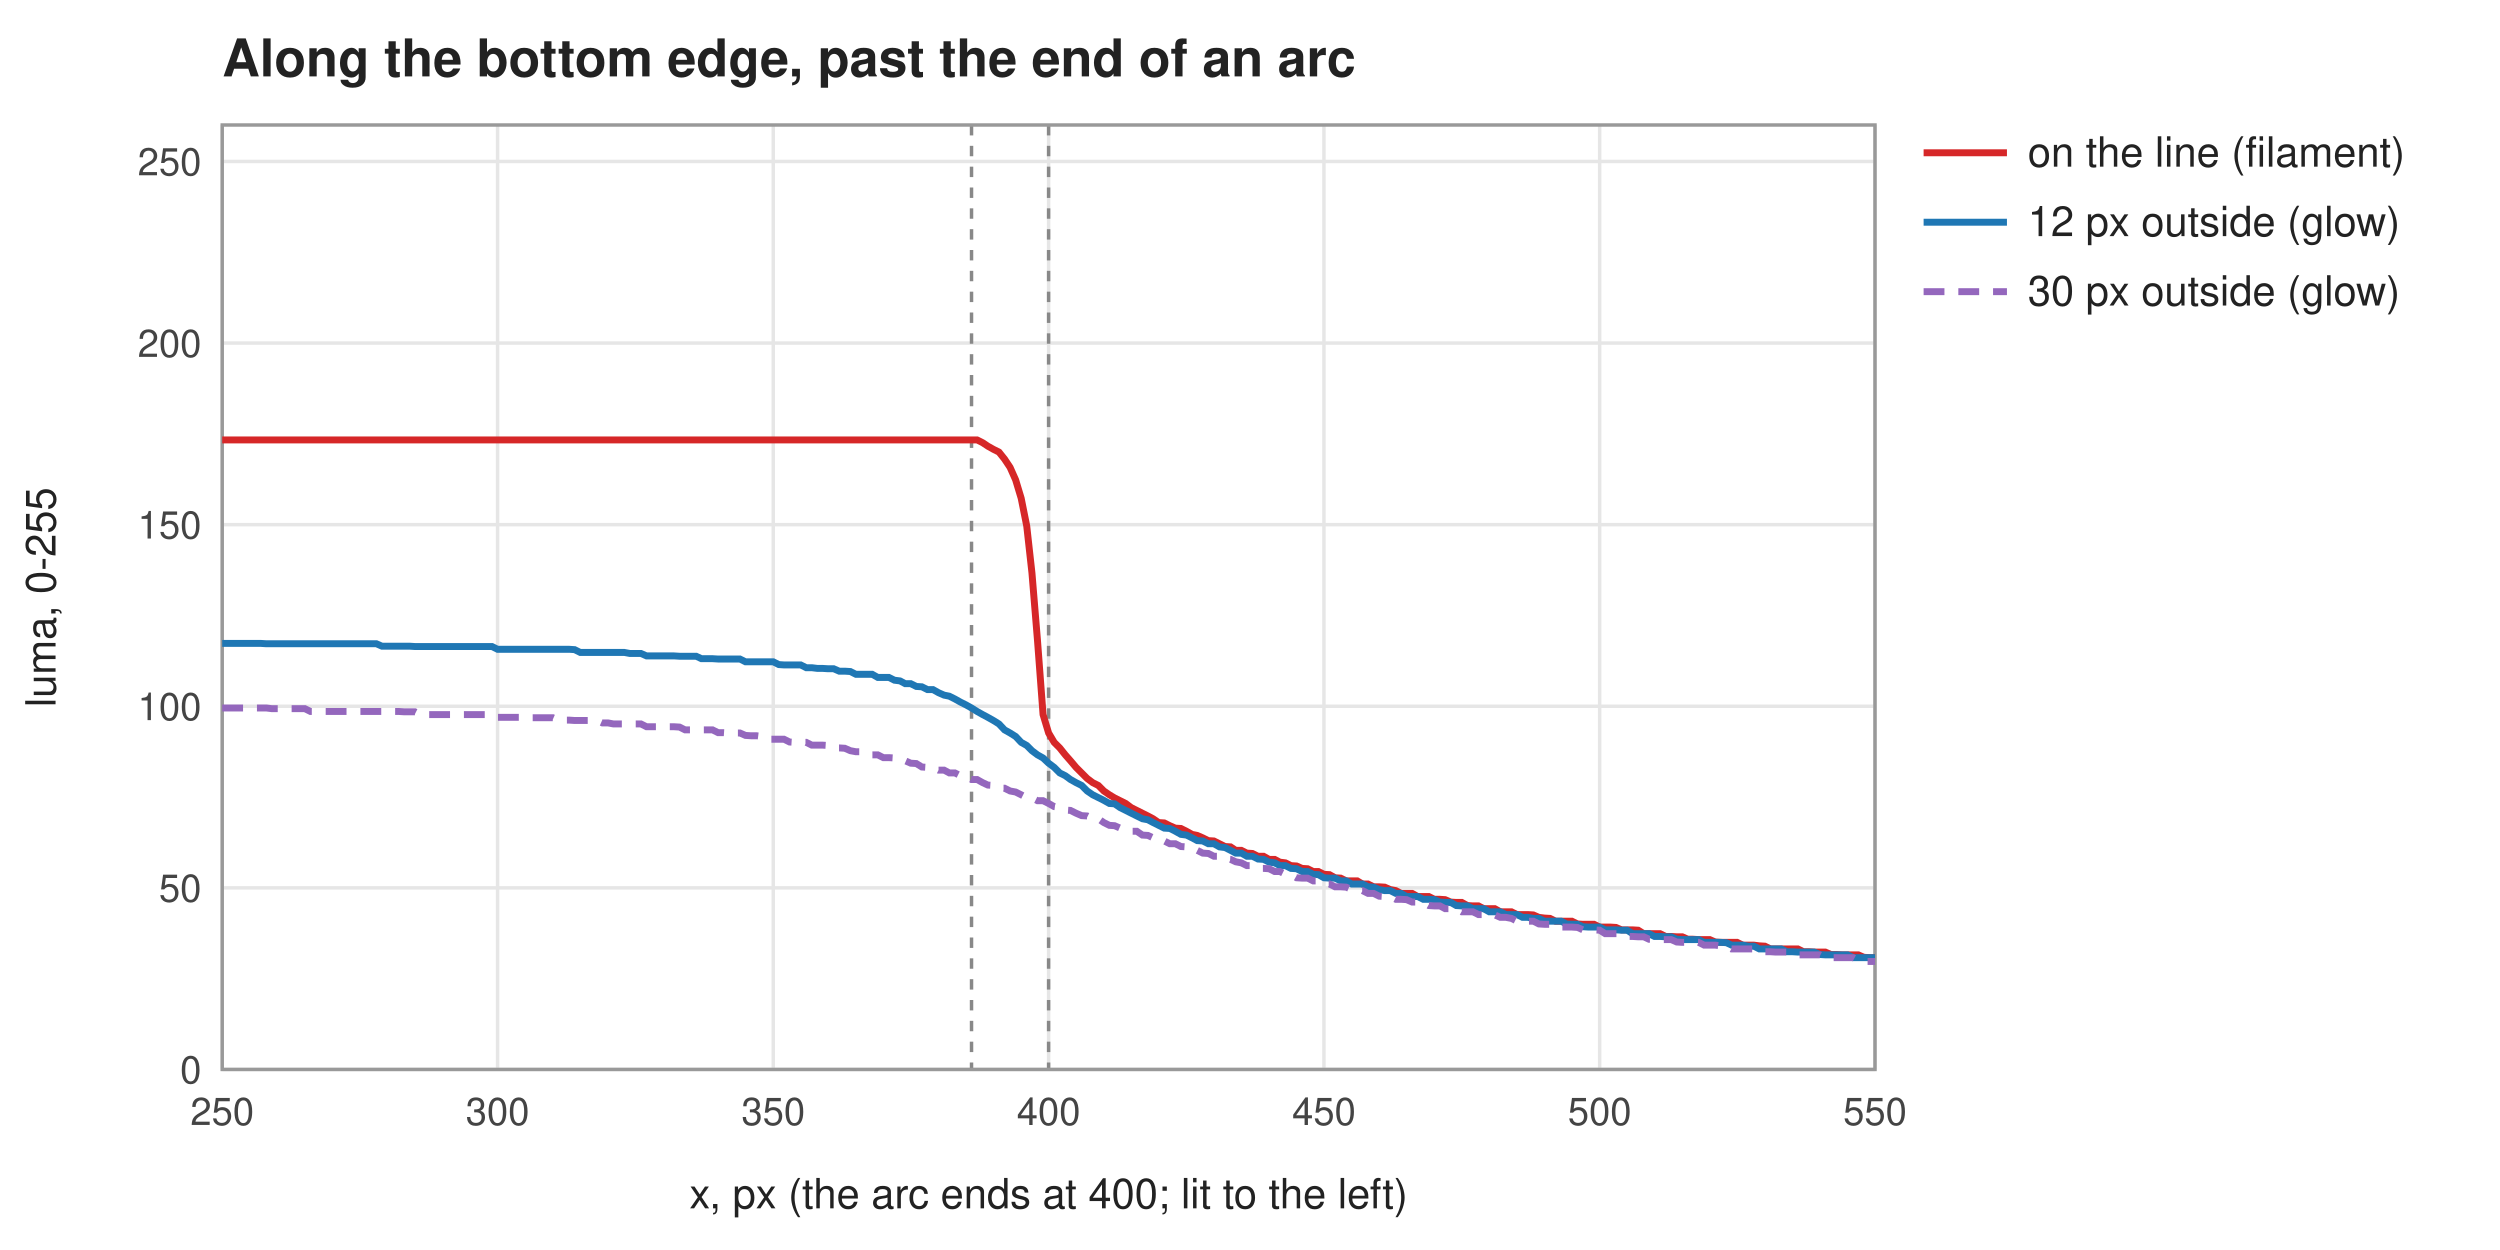
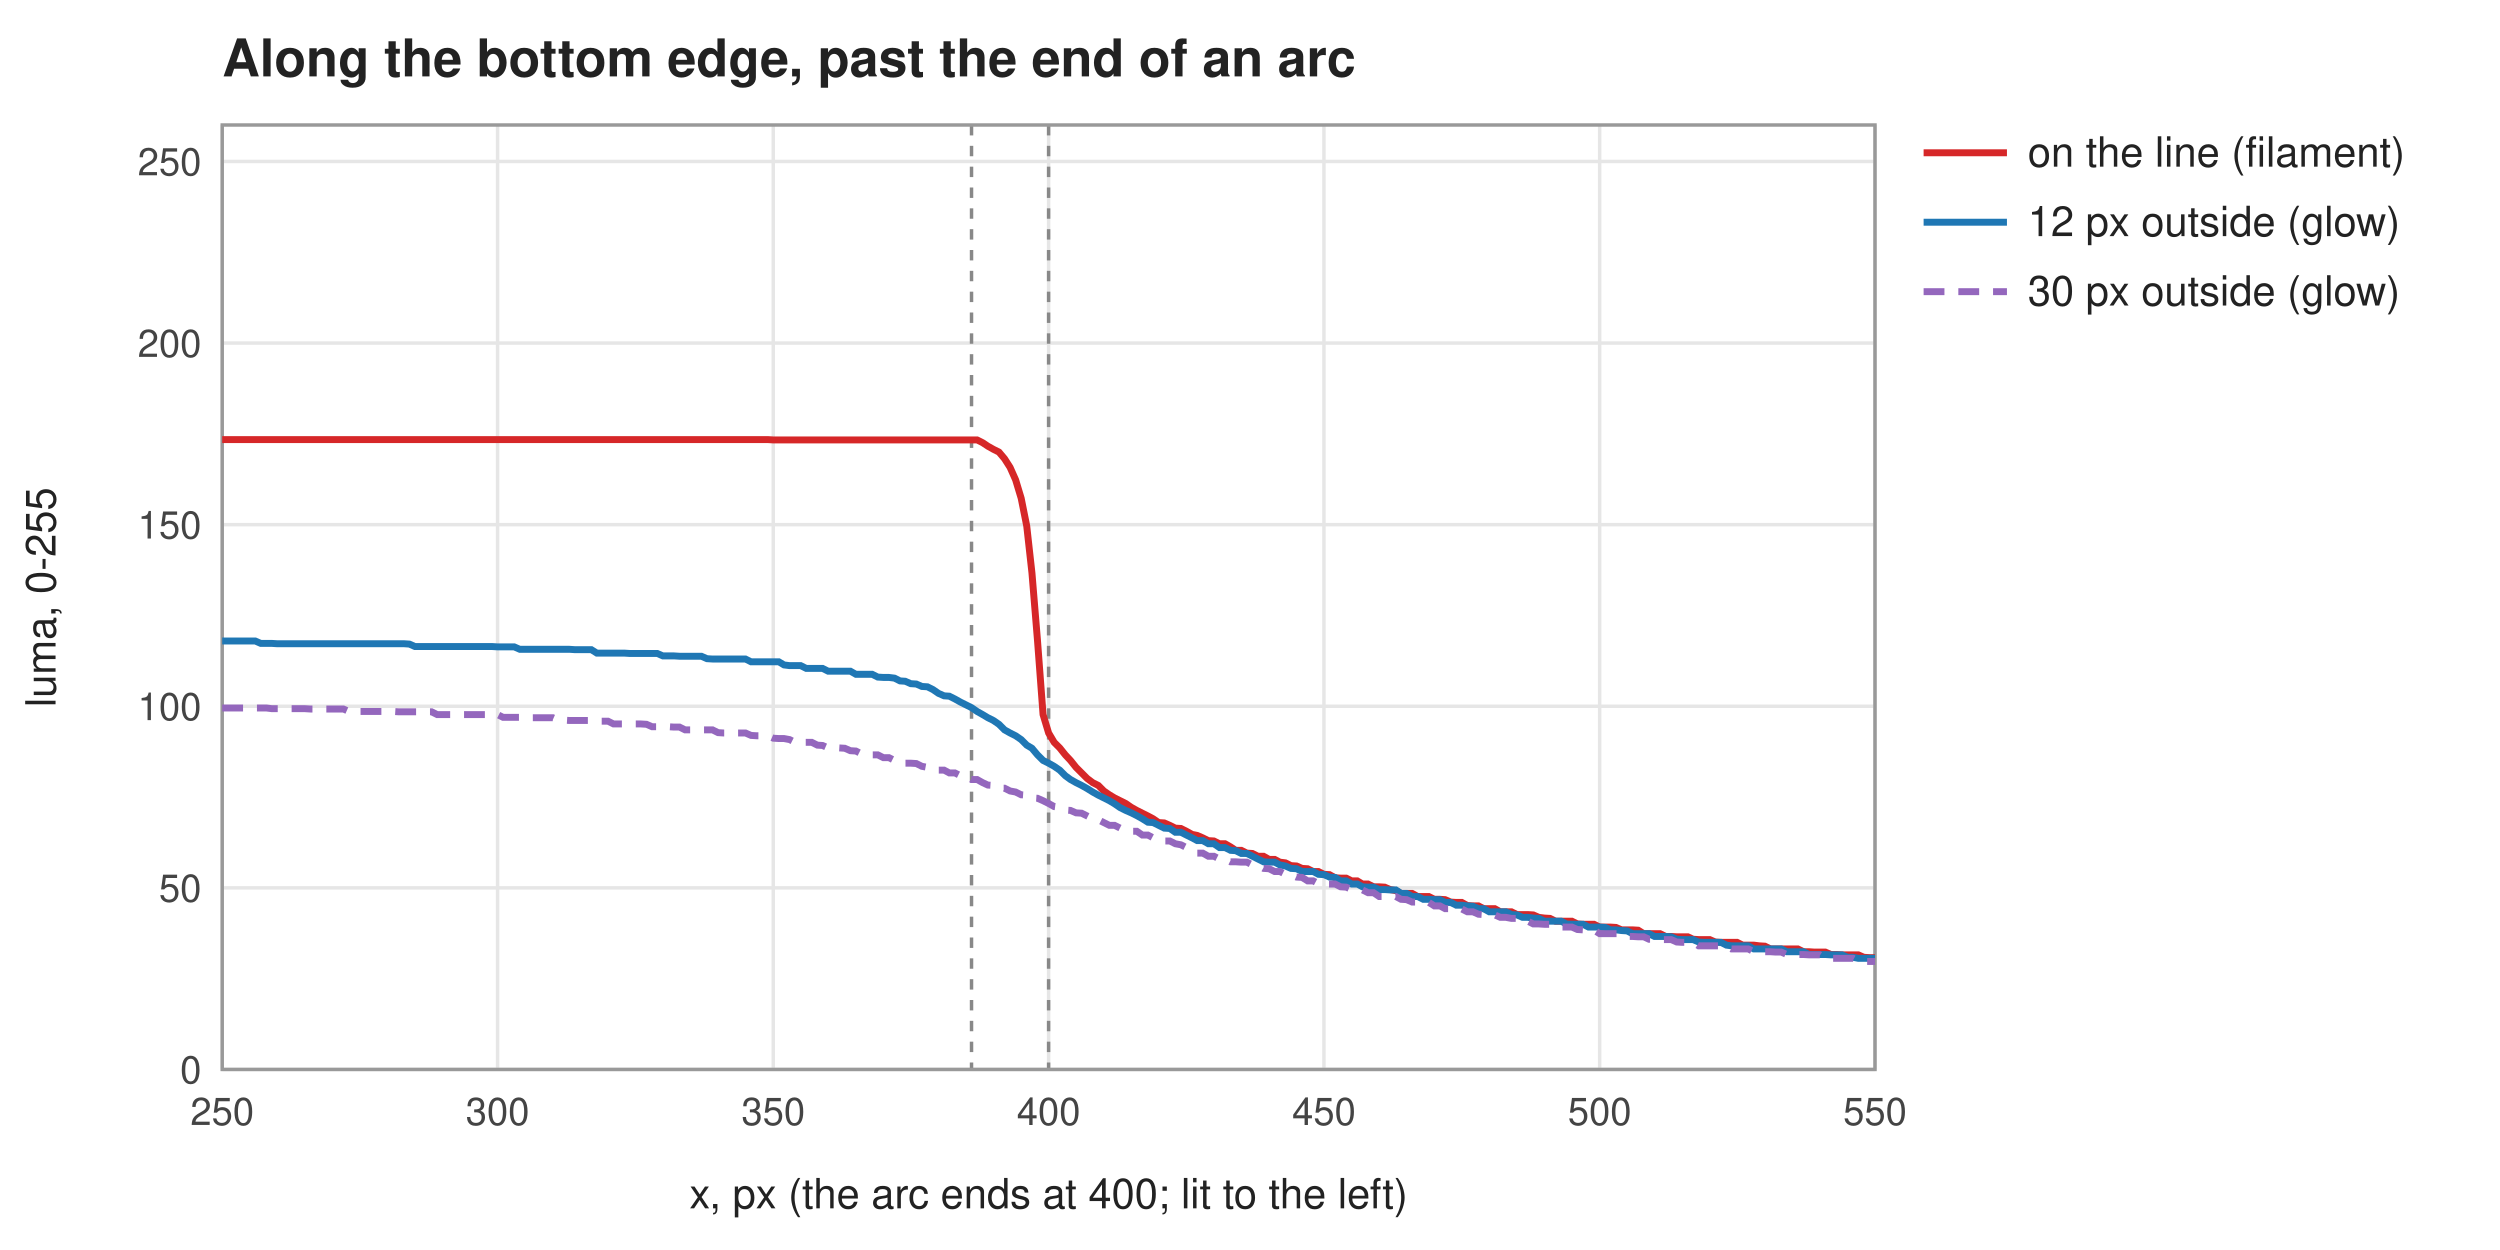
<svg xmlns="http://www.w3.org/2000/svg" width="720" height="360" viewBox="0 0 720 360" font-family="Helvetica, Arial, sans-serif">
  <rect width="100%" height="100%" fill="#ffffff" />
  <text x="64" y="22" font-size="15" font-weight="bold" fill="#222">Along the bottom edge, past the end of an arc</text>
  <line x1="64.0" y1="36" x2="64.0" y2="308" stroke="#e6e6e6" />
  <text x="64.0" y="324" font-size="11" fill="#444" text-anchor="middle">250</text>
  <line x1="143.3" y1="36" x2="143.3" y2="308" stroke="#e6e6e6" />
  <text x="143.3" y="324" font-size="11" fill="#444" text-anchor="middle">300</text>
  <line x1="222.7" y1="36" x2="222.7" y2="308" stroke="#e6e6e6" />
  <text x="222.7" y="324" font-size="11" fill="#444" text-anchor="middle">350</text>
  <line x1="302.0" y1="36" x2="302.0" y2="308" stroke="#e6e6e6" />
  <text x="302.0" y="324" font-size="11" fill="#444" text-anchor="middle">400</text>
  <line x1="381.3" y1="36" x2="381.3" y2="308" stroke="#e6e6e6" />
  <text x="381.3" y="324" font-size="11" fill="#444" text-anchor="middle">450</text>
  <line x1="460.7" y1="36" x2="460.7" y2="308" stroke="#e6e6e6" />
  <text x="460.7" y="324" font-size="11" fill="#444" text-anchor="middle">500</text>
  <line x1="540.0" y1="36" x2="540.0" y2="308" stroke="#e6e6e6" />
  <text x="540.0" y="324" font-size="11" fill="#444" text-anchor="middle">550</text>
  <line x1="64" y1="308.0" x2="540" y2="308.0" stroke="#e6e6e6" />
  <text x="58" y="312.0" font-size="11" fill="#444" text-anchor="end">0</text>
  <line x1="64" y1="255.7" x2="540" y2="255.7" stroke="#e6e6e6" />
  <text x="58" y="259.7" font-size="11" fill="#444" text-anchor="end">50</text>
  <line x1="64" y1="203.4" x2="540" y2="203.4" stroke="#e6e6e6" />
  <text x="58" y="207.4" font-size="11" fill="#444" text-anchor="end">100</text>
  <line x1="64" y1="151.1" x2="540" y2="151.1" stroke="#e6e6e6" />
  <text x="58" y="155.1" font-size="11" fill="#444" text-anchor="end">150</text>
  <line x1="64" y1="98.8" x2="540" y2="98.8" stroke="#e6e6e6" />
  <text x="58" y="102.8" font-size="11" fill="#444" text-anchor="end">200</text>
  <line x1="64" y1="46.5" x2="540" y2="46.5" stroke="#e6e6e6" />
  <text x="58" y="50.5" font-size="11" fill="#444" text-anchor="end">250</text>
  <line x1="279.8" y1="36" x2="279.8" y2="308" stroke="#888" stroke-dasharray="3,3" />
  <line x1="302.0" y1="36" x2="302.0" y2="308" stroke="#888" stroke-dasharray="3,3" />
  <rect x="64" y="36" width="476" height="272" fill="none" stroke="#999" />
  <text x="302" y="348" font-size="12" fill="#222" text-anchor="middle">x, px (the arc ends at 400; lit to the left)</text>
  <text transform="translate(16,172) rotate(-90)" font-size="12" fill="#222" text-anchor="middle">luma, 0-255</text>
  <clipPath id="plot">
    <rect x="64" y="36" width="476" height="272" />
  </clipPath>
-   <polyline clip-path="url(#plot)" fill="none" stroke="#d62728" stroke-width="2" points="64.0,126.7 65.6,126.7 67.2,126.7 68.8,126.7 70.3,126.7 71.9,126.7 73.5,126.7 75.1,126.7 76.7,126.7 78.3,126.7 79.9,126.7 81.5,126.7 83.0,126.7 84.6,126.7 86.2,126.7 87.8,126.7 89.4,126.7 91.0,126.7 92.6,126.7 94.1,126.7 95.7,126.7 97.3,126.7 98.9,126.7 100.5,126.7 102.1,126.7 103.7,126.7 105.3,126.7 106.8,126.7 108.4,126.7 110.0,126.7 111.6,126.7 113.2,126.7 114.8,126.7 116.4,126.7 117.9,126.7 119.5,126.7 121.1,126.7 122.7,126.7 124.3,126.7 125.9,126.7 127.5,126.7 129.1,126.7 130.6,126.7 132.2,126.7 133.8,126.7 135.4,126.7 137.0,126.7 138.6,126.7 140.2,126.7 141.7,126.7 143.3,126.7 144.9,126.7 146.5,126.7 148.1,126.7 149.7,126.7 151.3,126.7 152.9,126.7 154.4,126.7 156.0,126.7 157.6,126.7 159.2,126.7 160.8,126.7 162.4,126.7 164.0,126.7 165.5,126.7 167.1,126.7 168.7,126.7 170.3,126.7 171.9,126.7 173.5,126.7 175.1,126.7 176.7,126.7 178.2,126.7 179.8,126.7 181.4,126.7 183.0,126.7 184.6,126.7 186.2,126.7 187.8,126.7 189.3,126.7 190.9,126.7 192.5,126.7 194.1,126.7 195.7,126.7 197.3,126.7 198.9,126.7 200.5,126.7 202.0,126.7 203.6,126.7 205.2,126.7 206.8,126.7 208.4,126.7 210.0,126.7 211.6,126.7 213.1,126.7 214.7,126.7 216.3,126.7 217.9,126.7 219.5,126.7 221.1,126.7 222.7,126.7 224.3,126.7 225.8,126.7 227.4,126.7 229.0,126.7 230.6,126.7 232.2,126.7 233.8,126.7 235.4,126.7 236.9,126.7 238.5,126.7 240.1,126.7 241.7,126.7 243.3,126.7 244.9,126.7 246.5,126.7 248.1,126.7 249.6,126.7 251.2,126.7 252.8,126.7 254.4,126.7 256.0,126.7 257.6,126.7 259.2,126.7 260.7,126.7 262.3,126.7 263.9,126.7 265.5,126.7 267.1,126.7 268.7,126.7 270.3,126.7 271.9,126.7 273.4,126.7 275.0,126.7 276.6,126.7 278.2,126.7 279.8,126.7 281.4,126.7 283.0,127.5 284.5,128.5 286.1,129.4 287.7,130.2 289.3,132.2 290.9,134.6 292.5,138.2 294.1,143.5 295.7,151.5 297.2,165.0 298.8,184.5 300.4,205.8 302.0,211.1 303.6,213.8 305.2,215.4 306.8,217.4 308.3,219.1 309.9,221.0 311.5,222.6 313.1,224.2 314.7,225.4 316.3,226.2 317.9,227.8 319.5,228.9 321.0,229.8 322.6,230.6 324.2,231.4 325.8,232.6 327.4,233.4 329.0,234.2 330.6,235.0 332.1,235.8 333.7,236.9 335.3,237.0 336.9,237.8 338.5,238.5 340.1,238.6 341.7,239.4 343.3,240.3 344.8,240.6 346.4,241.3 348.0,242.1 349.6,242.2 351.2,243.0 352.8,243.8 354.4,243.9 355.9,244.9 357.5,244.9 359.1,245.7 360.7,245.8 362.3,246.6 363.9,246.6 365.5,247.5 367.1,247.5 368.6,248.3 370.2,248.5 371.8,249.3 373.4,249.4 375.0,250.1 376.6,250.2 378.2,251.0 379.7,251.0 381.3,251.8 382.9,251.9 384.5,252.8 386.1,252.9 387.7,253.7 389.3,253.7 390.9,253.7 392.4,254.6 394.0,254.6 395.6,255.4 397.2,255.4 398.8,255.5 400.4,256.2 402.0,256.5 403.5,257.3 405.1,257.3 406.7,257.3 408.3,258.2 409.9,258.2 411.5,258.2 413.1,259.0 414.7,259.0 416.2,259.1 417.8,259.8 419.4,259.9 421.0,259.9 422.6,260.8 424.2,260.9 425.8,260.9 427.3,261.7 428.9,261.7 430.5,261.7 432.1,262.6 433.7,262.6 435.3,262.6 436.9,263.4 438.5,263.4 440.0,263.4 441.6,263.5 443.2,264.2 444.8,264.4 446.4,264.5 448.0,265.3 449.6,265.3 451.1,265.3 452.7,265.3 454.3,266.1 455.9,266.2 457.5,266.2 459.1,266.2 460.7,267.0 462.3,267.0 463.8,267.0 465.4,267.1 467.0,267.8 468.6,267.8 470.2,267.8 471.8,267.9 473.4,268.9 474.9,268.9 476.5,268.9 478.1,268.9 479.7,269.7 481.3,269.7 482.9,269.8 484.5,269.8 486.1,270.5 487.6,270.5 489.2,270.6 490.8,270.6 492.4,270.6 494.0,271.3 495.6,271.4 497.2,271.4 498.7,271.4 500.3,271.4 501.9,272.2 503.5,272.2 505.1,272.2 506.7,272.4 508.3,272.5 509.9,273.3 511.4,273.3 513.0,273.3 514.6,273.3 516.2,273.3 517.8,273.3 519.4,274.1 521.0,274.1 522.5,274.2 524.1,274.2 525.7,274.2 527.3,274.9 528.9,274.9 530.5,275.0 532.1,275.0 533.7,275.0 535.2,275.0 536.8,275.7 538.4,275.8 540.0,275.8 " />
+   <polyline clip-path="url(#plot)" fill="none" stroke="#d62728" stroke-width="2" points="64.0,126.6 65.6,126.6 67.2,126.6 68.8,126.6 70.3,126.6 71.9,126.6 73.5,126.6 75.1,126.6 76.7,126.6 78.3,126.6 79.9,126.6 81.5,126.6 83.0,126.6 84.6,126.6 86.2,126.6 87.8,126.6 89.4,126.6 91.0,126.6 92.6,126.6 94.1,126.6 95.7,126.6 97.3,126.6 98.9,126.6 100.5,126.6 102.1,126.6 103.7,126.6 105.3,126.6 106.8,126.6 108.4,126.6 110.0,126.6 111.6,126.6 113.2,126.6 114.8,126.6 116.4,126.6 117.9,126.6 119.5,126.6 121.1,126.6 122.7,126.6 124.3,126.6 125.9,126.6 127.5,126.6 129.1,126.6 130.6,126.6 132.2,126.6 133.8,126.6 135.4,126.6 137.0,126.6 138.6,126.6 140.2,126.6 141.7,126.6 143.3,126.6 144.9,126.6 146.5,126.6 148.1,126.6 149.7,126.6 151.3,126.6 152.9,126.6 154.4,126.6 156.0,126.6 157.6,126.6 159.2,126.6 160.8,126.6 162.4,126.6 164.0,126.6 165.5,126.6 167.1,126.6 168.7,126.6 170.3,126.6 171.9,126.6 173.5,126.6 175.1,126.6 176.7,126.6 178.2,126.6 179.8,126.6 181.4,126.6 183.0,126.6 184.6,126.6 186.2,126.6 187.8,126.6 189.3,126.6 190.9,126.6 192.5,126.6 194.1,126.6 195.7,126.6 197.3,126.6 198.9,126.6 200.5,126.6 202.0,126.6 203.6,126.6 205.2,126.6 206.8,126.6 208.4,126.6 210.0,126.6 211.6,126.6 213.1,126.6 214.7,126.6 216.3,126.6 217.9,126.6 219.5,126.6 221.1,126.6 222.7,126.7 224.3,126.7 225.8,126.7 227.4,126.7 229.0,126.7 230.6,126.7 232.2,126.7 233.8,126.7 235.4,126.7 236.9,126.7 238.5,126.7 240.1,126.7 241.7,126.7 243.3,126.7 244.9,126.7 246.5,126.7 248.1,126.7 249.6,126.7 251.2,126.7 252.8,126.7 254.4,126.7 256.0,126.7 257.6,126.7 259.2,126.7 260.7,126.7 262.3,126.7 263.9,126.7 265.5,126.7 267.1,126.7 268.7,126.7 270.3,126.7 271.9,126.7 273.4,126.7 275.0,126.7 276.6,126.7 278.2,126.7 279.8,126.7 281.4,126.7 283.0,127.5 284.5,128.5 286.1,129.4 287.7,130.2 289.3,132.1 290.9,134.6 292.5,138.2 294.1,143.5 295.7,151.5 297.2,165.0 298.8,184.5 300.4,205.8 302.0,211.1 303.6,213.8 305.2,215.4 306.8,217.4 308.3,219.0 309.9,221.0 311.5,222.6 313.1,224.2 314.7,225.4 316.3,226.2 317.9,227.8 319.5,228.9 321.0,229.8 322.6,230.6 324.2,231.4 325.8,232.5 327.4,233.4 329.0,234.2 330.6,235.0 332.1,235.8 333.7,236.9 335.3,237.0 336.9,237.7 338.5,238.5 340.1,238.6 341.7,239.4 343.3,240.3 344.8,240.6 346.4,241.3 348.0,242.1 349.6,242.2 351.2,243.0 352.8,243.0 354.4,243.9 355.9,244.9 357.5,244.9 359.1,245.7 360.7,245.8 362.3,246.6 363.9,246.6 365.5,247.5 367.1,247.5 368.6,248.3 370.2,248.5 371.8,249.3 373.4,249.4 375.0,250.1 376.6,250.2 378.2,251.0 379.7,251.0 381.3,251.8 382.9,251.9 384.5,252.8 386.1,252.9 387.7,252.9 389.3,253.7 390.9,253.7 392.4,254.6 394.0,254.6 395.6,255.4 397.2,255.4 398.8,255.5 400.4,256.2 402.0,256.5 403.5,257.3 405.1,257.3 406.7,257.3 408.3,258.2 409.9,258.2 411.5,258.2 413.1,259.0 414.7,259.0 416.2,259.1 417.8,259.8 419.4,259.9 421.0,259.9 422.6,260.8 424.2,260.9 425.8,260.9 427.3,261.7 428.9,261.7 430.5,261.7 432.1,262.6 433.7,262.6 435.3,262.6 436.9,263.4 438.5,263.4 440.0,263.4 441.6,263.5 443.2,264.2 444.8,264.4 446.4,264.5 448.0,265.3 449.6,265.3 451.1,265.3 452.7,265.3 454.3,266.1 455.9,266.2 457.5,266.2 459.1,266.2 460.7,267.0 462.3,267.0 463.8,267.0 465.4,267.1 467.0,267.8 468.6,267.8 470.2,267.8 471.8,267.9 473.4,268.9 474.9,268.9 476.5,268.9 478.1,268.9 479.7,269.7 481.3,269.7 482.9,269.8 484.5,269.8 486.1,269.8 487.6,270.5 489.2,270.6 490.8,270.6 492.4,270.6 494.0,271.3 495.6,271.4 497.2,271.4 498.7,271.4 500.3,271.4 501.9,272.2 503.5,272.2 505.1,272.2 506.7,272.4 508.3,272.5 509.9,273.3 511.4,273.3 513.0,273.3 514.6,273.3 516.2,273.3 517.8,273.3 519.4,274.1 521.0,274.1 522.5,274.2 524.1,274.2 525.7,274.2 527.3,274.9 528.9,274.9 530.5,275.0 532.1,275.0 533.7,275.0 535.2,275.0 536.8,275.7 538.4,275.8 540.0,275.8 " />
  <line x1="554" y1="44" x2="578" y2="44" stroke="#d62728" stroke-width="2" />
  <text x="584" y="48" font-size="12" fill="#222">on the line (filament)</text>
-   <polyline clip-path="url(#plot)" fill="none" stroke="#1f77b4" stroke-width="2" points="64.0,185.3 65.6,185.3 67.2,185.3 68.8,185.3 70.3,185.3 71.9,185.3 73.5,185.3 75.1,185.3 76.7,185.4 78.3,185.4 79.9,185.4 81.5,185.4 83.0,185.4 84.6,185.4 86.2,185.4 87.8,185.4 89.4,185.4 91.0,185.4 92.6,185.4 94.1,185.4 95.7,185.4 97.3,185.4 98.9,185.4 100.5,185.4 102.1,185.4 103.7,185.4 105.3,185.4 106.8,185.4 108.4,185.4 110.0,186.1 111.6,186.1 113.2,186.1 114.8,186.1 116.4,186.1 117.9,186.1 119.5,186.2 121.1,186.2 122.7,186.2 124.3,186.2 125.9,186.2 127.5,186.2 129.1,186.2 130.6,186.2 132.2,186.2 133.8,186.2 135.4,186.2 137.0,186.2 138.6,186.2 140.2,186.2 141.7,186.2 143.3,187.0 144.9,187.0 146.5,187.0 148.1,187.0 149.7,187.0 151.3,187.0 152.9,187.0 154.4,187.0 156.0,187.0 157.6,187.0 159.2,187.0 160.8,187.0 162.4,187.0 164.0,187.0 165.5,187.1 167.1,187.9 168.7,187.9 170.3,187.9 171.9,187.9 173.5,187.9 175.1,187.9 176.7,187.9 178.2,187.9 179.8,187.9 181.4,188.2 183.0,188.2 184.6,188.2 186.2,188.9 187.8,188.9 189.3,188.9 190.9,188.9 192.5,188.9 194.1,188.9 195.7,189.0 197.3,189.0 198.9,189.0 200.5,189.0 202.0,189.7 203.6,189.7 205.2,189.7 206.8,189.8 208.4,189.8 210.0,189.8 211.6,189.8 213.1,189.8 214.7,190.6 216.3,190.6 217.9,190.6 219.5,190.6 221.1,190.6 222.7,190.6 224.3,191.4 225.8,191.5 227.4,191.5 229.0,191.5 230.6,191.5 232.2,192.3 233.8,192.3 235.4,192.5 236.9,192.5 238.5,192.6 240.1,192.6 241.7,193.3 243.3,193.3 244.9,193.4 246.5,194.2 248.1,194.2 249.6,194.2 251.2,194.2 252.8,195.1 254.4,195.1 256.0,195.1 257.6,195.9 259.2,196.1 260.7,196.9 262.3,196.9 263.9,197.7 265.5,197.8 267.1,198.6 268.7,198.6 270.3,199.5 271.9,200.2 273.4,200.5 275.0,201.3 276.6,202.2 278.2,203.0 279.8,203.9 281.4,204.9 283.0,205.8 284.5,206.6 286.1,207.5 287.7,208.5 289.3,210.2 290.9,211.1 292.5,212.1 294.1,213.8 295.7,214.7 297.2,216.2 298.8,217.4 300.4,218.3 302.0,219.8 303.6,221.0 305.2,222.6 306.8,223.4 308.3,224.5 309.9,225.4 311.5,226.2 313.1,227.8 314.7,228.9 316.3,229.7 317.9,230.5 319.5,231.4 321.0,231.5 322.6,232.6 324.2,233.4 325.8,234.2 327.4,235.0 329.0,235.8 330.6,236.1 332.1,236.9 333.7,237.7 335.3,238.5 336.9,238.6 338.5,239.4 340.1,240.3 341.7,240.5 343.3,241.3 344.8,242.1 346.4,242.2 348.0,243.0 349.6,243.0 351.2,243.9 352.8,244.1 354.4,244.9 355.9,245.7 357.5,245.7 359.1,246.6 360.7,246.6 362.3,247.4 363.9,247.5 365.5,248.3 367.1,248.5 368.6,249.3 370.2,249.3 371.8,250.1 373.4,250.2 375.0,251.0 376.6,251.0 378.2,251.8 379.7,251.9 381.3,252.8 382.9,252.9 384.5,252.9 386.1,253.7 387.7,253.7 389.3,254.6 390.9,254.6 392.4,254.6 394.0,255.4 395.6,255.5 397.2,256.2 398.8,256.5 400.4,256.5 402.0,257.3 403.5,257.3 405.1,258.2 406.7,258.2 408.3,258.2 409.9,259.0 411.5,259.0 413.1,259.1 414.7,259.8 416.2,259.9 417.8,259.9 419.4,260.8 421.0,260.9 422.6,260.9 424.2,261.7 425.8,261.7 427.3,261.7 428.9,262.6 430.5,262.6 432.1,262.6 433.7,263.4 435.3,263.4 436.9,263.4 438.5,264.2 440.0,264.2 441.6,264.5 443.2,264.5 444.8,265.3 446.4,265.3 448.0,265.3 449.6,265.3 451.1,266.1 452.7,266.2 454.3,266.2 455.9,266.9 457.5,267.0 459.1,267.0 460.7,267.0 462.3,267.8 463.8,267.8 465.4,267.8 467.0,267.9 468.6,267.9 470.2,268.9 471.8,268.9 473.4,268.9 474.9,268.9 476.5,269.7 478.1,269.7 479.7,269.8 481.3,269.8 482.9,270.5 484.5,270.6 486.1,270.6 487.6,270.6 489.2,270.6 490.8,271.4 492.4,271.4 494.0,271.4 495.6,271.4 497.2,271.5 498.7,272.2 500.3,272.2 501.9,272.2 503.5,272.5 505.1,272.5 506.7,273.3 508.3,273.3 509.9,273.3 511.4,273.3 513.0,273.3 514.6,274.1 516.2,274.1 517.8,274.2 519.4,274.2 521.0,274.2 522.5,274.2 524.1,274.9 525.7,275.0 527.3,275.0 528.9,275.0 530.5,275.0 532.1,275.0 533.7,275.8 535.2,275.8 536.8,275.8 538.4,275.8 540.0,275.8 " />
+   <polyline clip-path="url(#plot)" fill="none" stroke="#1f77b4" stroke-width="2" points="64.0,184.6 65.6,184.6 67.2,184.6 68.8,184.6 70.3,184.6 71.9,184.6 73.5,184.6 75.1,185.3 76.7,185.3 78.3,185.3 79.9,185.4 81.5,185.4 83.0,185.4 84.6,185.4 86.2,185.4 87.8,185.4 89.4,185.4 91.0,185.4 92.6,185.4 94.1,185.4 95.7,185.4 97.3,185.4 98.9,185.4 100.5,185.4 102.1,185.4 103.7,185.4 105.3,185.4 106.8,185.4 108.4,185.4 110.0,185.4 111.6,185.4 113.2,185.4 114.8,185.4 116.4,185.4 117.9,185.5 119.5,186.2 121.1,186.2 122.7,186.2 124.3,186.2 125.9,186.2 127.5,186.2 129.1,186.2 130.6,186.2 132.2,186.2 133.8,186.2 135.4,186.2 137.0,186.2 138.6,186.2 140.2,186.2 141.7,186.2 143.3,186.3 144.9,186.3 146.5,186.3 148.1,186.3 149.7,187.0 151.3,187.0 152.9,187.0 154.4,187.0 156.0,187.0 157.6,187.0 159.2,187.0 160.8,187.0 162.4,187.0 164.0,187.0 165.5,187.1 167.1,187.1 168.7,187.1 170.3,187.1 171.9,188.1 173.5,188.1 175.1,188.1 176.7,188.1 178.2,188.1 179.8,188.1 181.4,188.2 183.0,188.2 184.6,188.2 186.2,188.2 187.8,188.2 189.3,188.2 190.9,188.9 192.5,188.9 194.1,188.9 195.7,189.0 197.3,189.0 198.9,189.0 200.5,189.0 202.0,189.0 203.6,189.7 205.2,189.8 206.8,189.8 208.4,189.8 210.0,189.8 211.6,189.8 213.1,189.8 214.7,189.8 216.3,190.6 217.9,190.6 219.5,190.6 221.1,190.6 222.7,190.6 224.3,190.6 225.8,191.5 227.4,191.7 229.0,191.7 230.6,191.7 232.2,192.5 233.8,192.5 235.4,192.5 236.9,192.5 238.5,193.3 240.1,193.3 241.7,193.3 243.3,193.3 244.9,193.3 246.5,194.2 248.1,194.2 249.6,194.2 251.2,194.2 252.8,195.0 254.4,195.1 256.0,195.1 257.6,195.3 259.2,196.1 260.7,196.2 262.3,196.9 263.9,197.0 265.5,197.7 267.1,197.8 268.7,198.6 270.3,199.7 271.9,200.4 273.4,200.5 275.0,201.3 276.6,202.2 278.2,203.0 279.8,203.8 281.4,204.9 283.0,205.8 284.5,206.7 286.1,207.5 287.7,208.6 289.3,210.2 290.9,211.1 292.5,211.9 294.1,213.0 295.7,214.6 297.2,215.5 298.8,217.4 300.4,219.0 302.0,219.8 303.6,220.7 305.2,221.8 306.8,223.4 308.3,224.5 309.9,225.4 311.5,226.2 313.1,227.1 314.7,228.1 316.3,229.0 317.9,229.8 319.5,230.6 321.0,231.5 322.6,232.6 324.2,233.4 325.8,234.1 327.4,234.9 329.0,235.8 330.6,236.8 332.1,236.9 333.7,237.7 335.3,238.5 336.9,238.6 338.5,239.7 340.1,239.7 341.7,240.5 343.3,241.3 344.8,242.1 346.4,242.1 348.0,243.0 349.6,243.0 351.2,244.1 352.8,244.1 354.4,244.9 355.9,245.0 357.5,245.8 359.1,245.8 360.7,246.6 362.3,247.4 363.9,248.2 365.5,248.3 367.1,248.3 368.6,249.1 370.2,249.4 371.8,250.1 373.4,250.2 375.0,251.0 376.6,251.0 378.2,251.0 379.7,251.8 381.3,251.9 382.9,252.6 384.5,252.7 386.1,253.7 387.7,253.7 389.3,254.6 390.9,254.6 392.4,255.4 394.0,255.5 395.6,255.5 397.2,256.2 398.8,256.2 400.4,256.3 402.0,256.3 403.5,257.3 405.1,257.3 406.7,258.2 408.3,258.2 409.9,259.0 411.5,259.0 413.1,259.1 414.7,259.1 416.2,259.9 417.8,259.9 419.4,260.7 421.0,260.7 422.6,260.9 424.2,261.0 425.8,261.7 427.3,261.7 428.9,262.6 430.5,262.6 432.1,262.6 433.7,262.6 435.3,263.4 436.9,263.5 438.5,264.2 440.0,264.2 441.6,264.4 443.2,264.5 444.8,265.3 446.4,265.3 448.0,265.3 449.6,265.3 451.1,266.1 452.7,266.2 454.3,266.2 455.9,266.2 457.5,267.0 459.1,267.0 460.7,267.0 462.3,267.1 463.8,267.8 465.4,267.8 467.0,268.0 468.6,268.1 470.2,268.9 471.8,268.9 473.4,268.9 474.9,268.9 476.5,269.7 478.1,269.7 479.7,269.7 481.3,269.8 482.9,270.5 484.5,270.6 486.1,270.6 487.6,270.6 489.2,271.3 490.8,271.4 492.4,271.4 494.0,271.4 495.6,271.4 497.2,272.2 498.7,272.4 500.3,272.4 501.9,272.4 503.5,272.4 505.1,273.3 506.7,273.3 508.3,273.3 509.9,273.3 511.4,273.3 513.0,273.3 514.6,274.1 516.2,274.1 517.8,274.1 519.4,274.1 521.0,274.9 522.5,274.9 524.1,274.9 525.7,274.9 527.3,275.0 528.9,275.0 530.5,275.0 532.1,275.7 533.7,275.7 535.2,276.0 536.8,276.0 538.4,276.0 540.0,276.0 " />
  <line x1="554" y1="64" x2="578" y2="64" stroke="#1f77b4" stroke-width="2" />
  <text x="584" y="68" font-size="12" fill="#222">12 px outside (glow)</text>
-   <polyline clip-path="url(#plot)" fill="none" stroke="#9467bd" stroke-width="2" stroke-dasharray="6,4" points="64.0,203.9 65.6,203.9 67.2,203.9 68.8,203.9 70.3,203.9 71.9,203.9 73.5,203.9 75.1,203.9 76.7,203.9 78.3,204.1 79.9,204.1 81.5,204.1 83.0,204.1 84.6,204.1 86.2,204.1 87.8,204.1 89.4,204.9 91.0,204.9 92.6,204.9 94.1,204.9 95.7,204.9 97.3,204.9 98.9,204.9 100.5,204.9 102.1,204.9 103.7,204.9 105.3,204.9 106.8,204.9 108.4,204.9 110.0,204.9 111.6,204.9 113.2,204.9 114.8,204.9 116.4,205.0 117.9,205.0 119.5,205.0 121.1,205.8 122.7,205.8 124.3,205.8 125.9,205.8 127.5,205.8 129.1,205.8 130.6,205.8 132.2,205.8 133.8,205.8 135.4,205.8 137.0,205.8 138.6,205.8 140.2,205.8 141.7,205.8 143.3,206.6 144.9,206.6 146.5,206.6 148.1,206.6 149.7,206.6 151.3,206.6 152.9,206.7 154.4,206.7 156.0,206.7 157.6,206.7 159.2,206.7 160.8,207.4 162.4,207.4 164.0,207.4 165.5,207.5 167.1,207.5 168.7,207.5 170.3,207.5 171.9,207.5 173.5,208.2 175.1,208.2 176.7,208.5 178.2,208.5 179.8,208.5 181.4,208.5 183.0,208.5 184.6,208.5 186.2,209.3 187.8,209.3 189.3,209.3 190.9,209.3 192.5,209.3 194.1,209.3 195.7,209.4 197.3,210.2 198.9,210.2 200.5,210.2 202.0,210.2 203.6,210.2 205.2,210.2 206.8,211.0 208.4,211.0 210.0,211.1 211.6,211.1 213.1,211.1 214.7,211.8 216.3,211.9 217.9,211.9 219.5,212.1 221.1,212.9 222.7,212.9 224.3,212.9 225.8,212.9 227.4,213.7 229.0,213.8 230.6,213.8 232.2,213.8 233.8,214.6 235.4,214.6 236.9,214.6 238.5,214.7 240.1,215.4 241.7,215.4 243.3,215.5 244.9,216.2 246.5,216.5 248.1,216.5 249.6,217.3 251.2,217.4 252.8,217.4 254.4,218.2 256.0,218.2 257.6,218.3 259.2,219.0 260.7,219.1 262.3,219.8 263.9,219.9 265.5,220.9 267.1,221.0 268.7,221.0 270.3,221.8 271.9,221.8 273.4,222.6 275.0,222.6 276.6,223.4 278.2,223.5 279.8,224.5 281.4,224.5 283.0,225.4 284.5,226.1 286.1,226.2 287.7,227.0 289.3,227.0 290.9,227.8 292.5,228.1 294.1,228.9 295.7,229.7 297.2,229.8 298.8,230.6 300.4,230.6 302.0,231.4 303.6,232.3 305.2,232.5 306.8,233.3 308.3,233.4 309.9,234.2 311.5,234.9 313.1,235.0 314.7,235.8 316.3,235.8 317.9,236.9 319.5,237.7 321.0,237.8 322.6,238.5 324.2,238.6 325.8,239.4 327.4,239.4 329.0,240.5 330.6,240.6 332.1,241.3 333.7,242.1 335.3,242.2 336.9,243.0 338.5,243.0 340.1,243.8 341.7,243.9 343.3,244.9 344.8,244.9 346.4,245.7 348.0,245.8 349.6,246.6 351.2,246.6 352.8,247.4 354.4,247.5 355.9,248.2 357.5,248.5 359.1,249.3 360.7,249.3 362.3,250.1 363.9,250.1 365.5,250.2 367.1,251.0 368.6,251.0 370.2,251.8 371.8,251.9 373.4,252.8 375.0,252.9 376.6,252.9 378.2,253.7 379.7,253.7 381.3,254.6 382.9,254.6 384.5,255.4 386.1,255.4 387.7,255.5 389.3,256.2 390.9,256.5 392.4,256.5 394.0,257.3 395.6,257.3 397.2,258.1 398.8,258.2 400.4,258.2 402.0,259.0 403.5,259.0 405.1,259.1 406.7,259.8 408.3,259.8 409.9,259.9 411.5,260.8 413.1,260.9 414.7,260.9 416.2,261.7 417.8,261.7 419.4,261.7 421.0,262.6 422.6,262.6 424.2,262.6 425.8,263.4 427.3,263.4 428.9,263.4 430.5,263.5 432.1,264.2 433.7,264.2 435.3,264.5 436.9,265.3 438.5,265.3 440.0,265.3 441.6,265.3 443.2,266.1 444.8,266.2 446.4,266.2 448.0,266.2 449.6,267.0 451.1,267.0 452.7,267.0 454.3,267.1 455.9,267.8 457.5,267.8 459.1,267.8 460.7,267.9 462.3,268.9 463.8,268.9 465.4,268.9 467.0,268.9 468.6,269.7 470.2,269.7 471.8,269.8 473.4,269.8 474.9,270.5 476.5,270.5 478.1,270.6 479.7,270.6 481.3,270.6 482.9,271.3 484.5,271.4 486.1,271.4 487.6,271.4 489.2,271.4 490.8,272.2 492.4,272.2 494.0,272.2 495.6,272.4 497.2,272.5 498.7,273.3 500.3,273.3 501.9,273.3 503.5,273.3 505.1,273.3 506.7,274.1 508.3,274.1 509.9,274.1 511.4,274.2 513.0,274.2 514.6,274.2 516.2,274.9 517.8,275.0 519.4,275.0 521.0,275.0 522.5,275.0 524.1,275.0 525.7,275.8 527.3,275.8 528.9,275.8 530.5,275.8 532.1,275.8 533.7,275.8 535.2,276.6 536.8,276.9 538.4,276.9 540.0,276.9 " />
+   <polyline clip-path="url(#plot)" fill="none" stroke="#9467bd" stroke-width="2" stroke-dasharray="6,4" points="64.0,203.9 65.6,203.9 67.2,203.9 68.8,203.9 70.3,203.9 71.9,203.9 73.5,203.9 75.1,203.9 76.7,203.9 78.3,204.1 79.9,204.1 81.5,204.1 83.0,204.1 84.6,204.1 86.2,204.1 87.8,204.1 89.4,204.2 91.0,204.2 92.6,204.2 94.1,204.2 95.7,204.2 97.3,204.2 98.9,204.2 100.5,204.9 102.1,204.9 103.7,204.9 105.3,204.9 106.8,204.9 108.4,204.9 110.0,204.9 111.6,204.9 113.2,204.9 114.8,205.0 116.4,205.0 117.9,205.0 119.5,205.0 121.1,205.0 122.7,205.0 124.3,205.0 125.9,205.8 127.5,205.8 129.1,205.8 130.6,205.8 132.2,205.8 133.8,205.8 135.4,205.8 137.0,205.8 138.6,205.8 140.2,205.8 141.7,205.8 143.3,205.8 144.9,206.6 146.5,206.6 148.1,206.6 149.7,206.6 151.3,206.7 152.9,206.7 154.4,206.7 156.0,206.7 157.6,206.7 159.2,206.7 160.8,207.4 162.4,207.4 164.0,207.5 165.5,207.5 167.1,207.5 168.7,207.5 170.3,207.5 171.9,207.7 173.5,207.7 175.1,207.7 176.7,208.5 178.2,208.5 179.8,208.5 181.4,208.5 183.0,208.5 184.6,208.5 186.2,208.6 187.8,209.3 189.3,209.3 190.9,209.3 192.5,209.3 194.1,209.4 195.7,209.4 197.3,210.2 198.9,210.2 200.5,210.2 202.0,210.2 203.6,210.2 205.2,210.2 206.8,211.0 208.4,211.1 210.0,211.1 211.6,211.1 213.1,211.1 214.7,211.1 216.3,211.8 217.9,211.9 219.5,211.9 221.1,211.9 222.7,212.6 224.3,212.7 225.8,212.7 227.4,213.0 229.0,213.8 230.6,213.8 232.2,213.8 233.8,213.8 235.4,214.6 236.9,214.7 238.5,215.4 240.1,215.4 241.7,215.4 243.3,215.5 244.9,216.2 246.5,216.3 248.1,217.1 249.6,217.3 251.2,217.4 252.8,217.4 254.4,218.2 256.0,218.2 257.6,219.0 259.2,219.0 260.7,219.8 262.3,219.8 263.9,219.9 265.5,220.7 267.1,221.0 268.7,221.0 270.3,221.8 271.9,221.8 273.4,222.6 275.0,222.6 276.6,223.4 278.2,223.4 279.8,224.5 281.4,224.5 283.0,225.4 284.5,226.1 286.1,226.2 287.7,227.0 289.3,227.0 290.9,227.8 292.5,228.1 294.1,228.9 295.7,229.0 297.2,229.8 298.8,229.9 300.4,230.6 302.0,231.4 303.6,232.3 305.2,232.5 306.8,233.3 308.3,233.4 309.9,234.1 311.5,234.2 313.1,235.0 314.7,235.8 316.3,236.1 317.9,236.9 319.5,237.7 321.0,237.7 322.6,238.5 324.2,238.6 325.8,239.4 327.4,239.4 329.0,240.5 330.6,240.5 332.1,241.3 333.7,241.4 335.3,242.2 336.9,242.2 338.5,243.0 340.1,243.3 341.7,244.1 343.3,244.9 344.8,245.7 346.4,245.7 348.0,246.6 349.6,246.6 351.2,247.4 352.8,247.4 354.4,248.2 355.9,248.2 357.5,248.3 359.1,248.3 360.7,249.1 362.3,249.2 363.9,250.1 365.5,250.2 367.1,251.0 368.6,251.0 370.2,251.8 371.8,251.9 373.4,252.6 375.0,252.7 376.6,253.7 378.2,253.7 379.7,254.5 381.3,254.6 382.9,254.6 384.5,254.6 386.1,255.4 387.7,255.5 389.3,256.2 390.9,256.3 392.4,256.3 394.0,257.1 395.6,257.1 397.2,258.2 398.8,258.2 400.4,258.2 402.0,258.2 403.5,259.0 405.1,259.1 406.7,259.8 408.3,259.8 409.9,259.9 411.5,259.9 413.1,260.9 414.7,260.9 416.2,261.7 417.8,261.7 419.4,261.7 421.0,261.8 422.6,262.6 424.2,262.6 425.8,263.3 427.3,263.4 428.9,263.4 430.5,263.5 432.1,264.2 433.7,264.2 435.3,264.5 436.9,264.5 438.5,265.3 440.0,265.3 441.6,266.1 443.2,266.1 444.8,266.2 446.4,266.2 448.0,266.9 449.6,267.0 451.1,267.0 452.7,267.0 454.3,267.7 455.9,267.8 457.5,267.8 459.1,267.9 460.7,268.9 462.3,268.9 463.8,268.9 465.4,268.9 467.0,268.9 468.6,269.7 470.2,269.7 471.8,269.8 473.4,269.8 474.9,270.5 476.5,270.5 478.1,270.6 479.7,270.6 481.3,270.6 482.9,271.3 484.5,271.4 486.1,271.4 487.6,271.4 489.2,272.4 490.8,272.4 492.4,272.4 494.0,272.4 495.6,272.4 497.2,272.5 498.7,273.3 500.3,273.3 501.9,273.3 503.5,273.3 505.1,274.1 506.7,274.1 508.3,274.1 509.9,274.1 511.4,274.2 513.0,274.2 514.6,274.9 516.2,274.9 517.8,274.9 519.4,274.9 521.0,275.0 522.5,275.0 524.1,275.0 525.7,276.0 527.3,276.0 528.9,276.0 530.5,276.0 532.1,276.0 533.7,276.0 535.2,276.8 536.8,276.9 538.4,276.9 540.0,276.9 " />
  <line x1="554" y1="84" x2="578" y2="84" stroke="#9467bd" stroke-width="2" stroke-dasharray="6,4" />
  <text x="584" y="88" font-size="12" fill="#222">30 px outside (glow)</text>
</svg>
